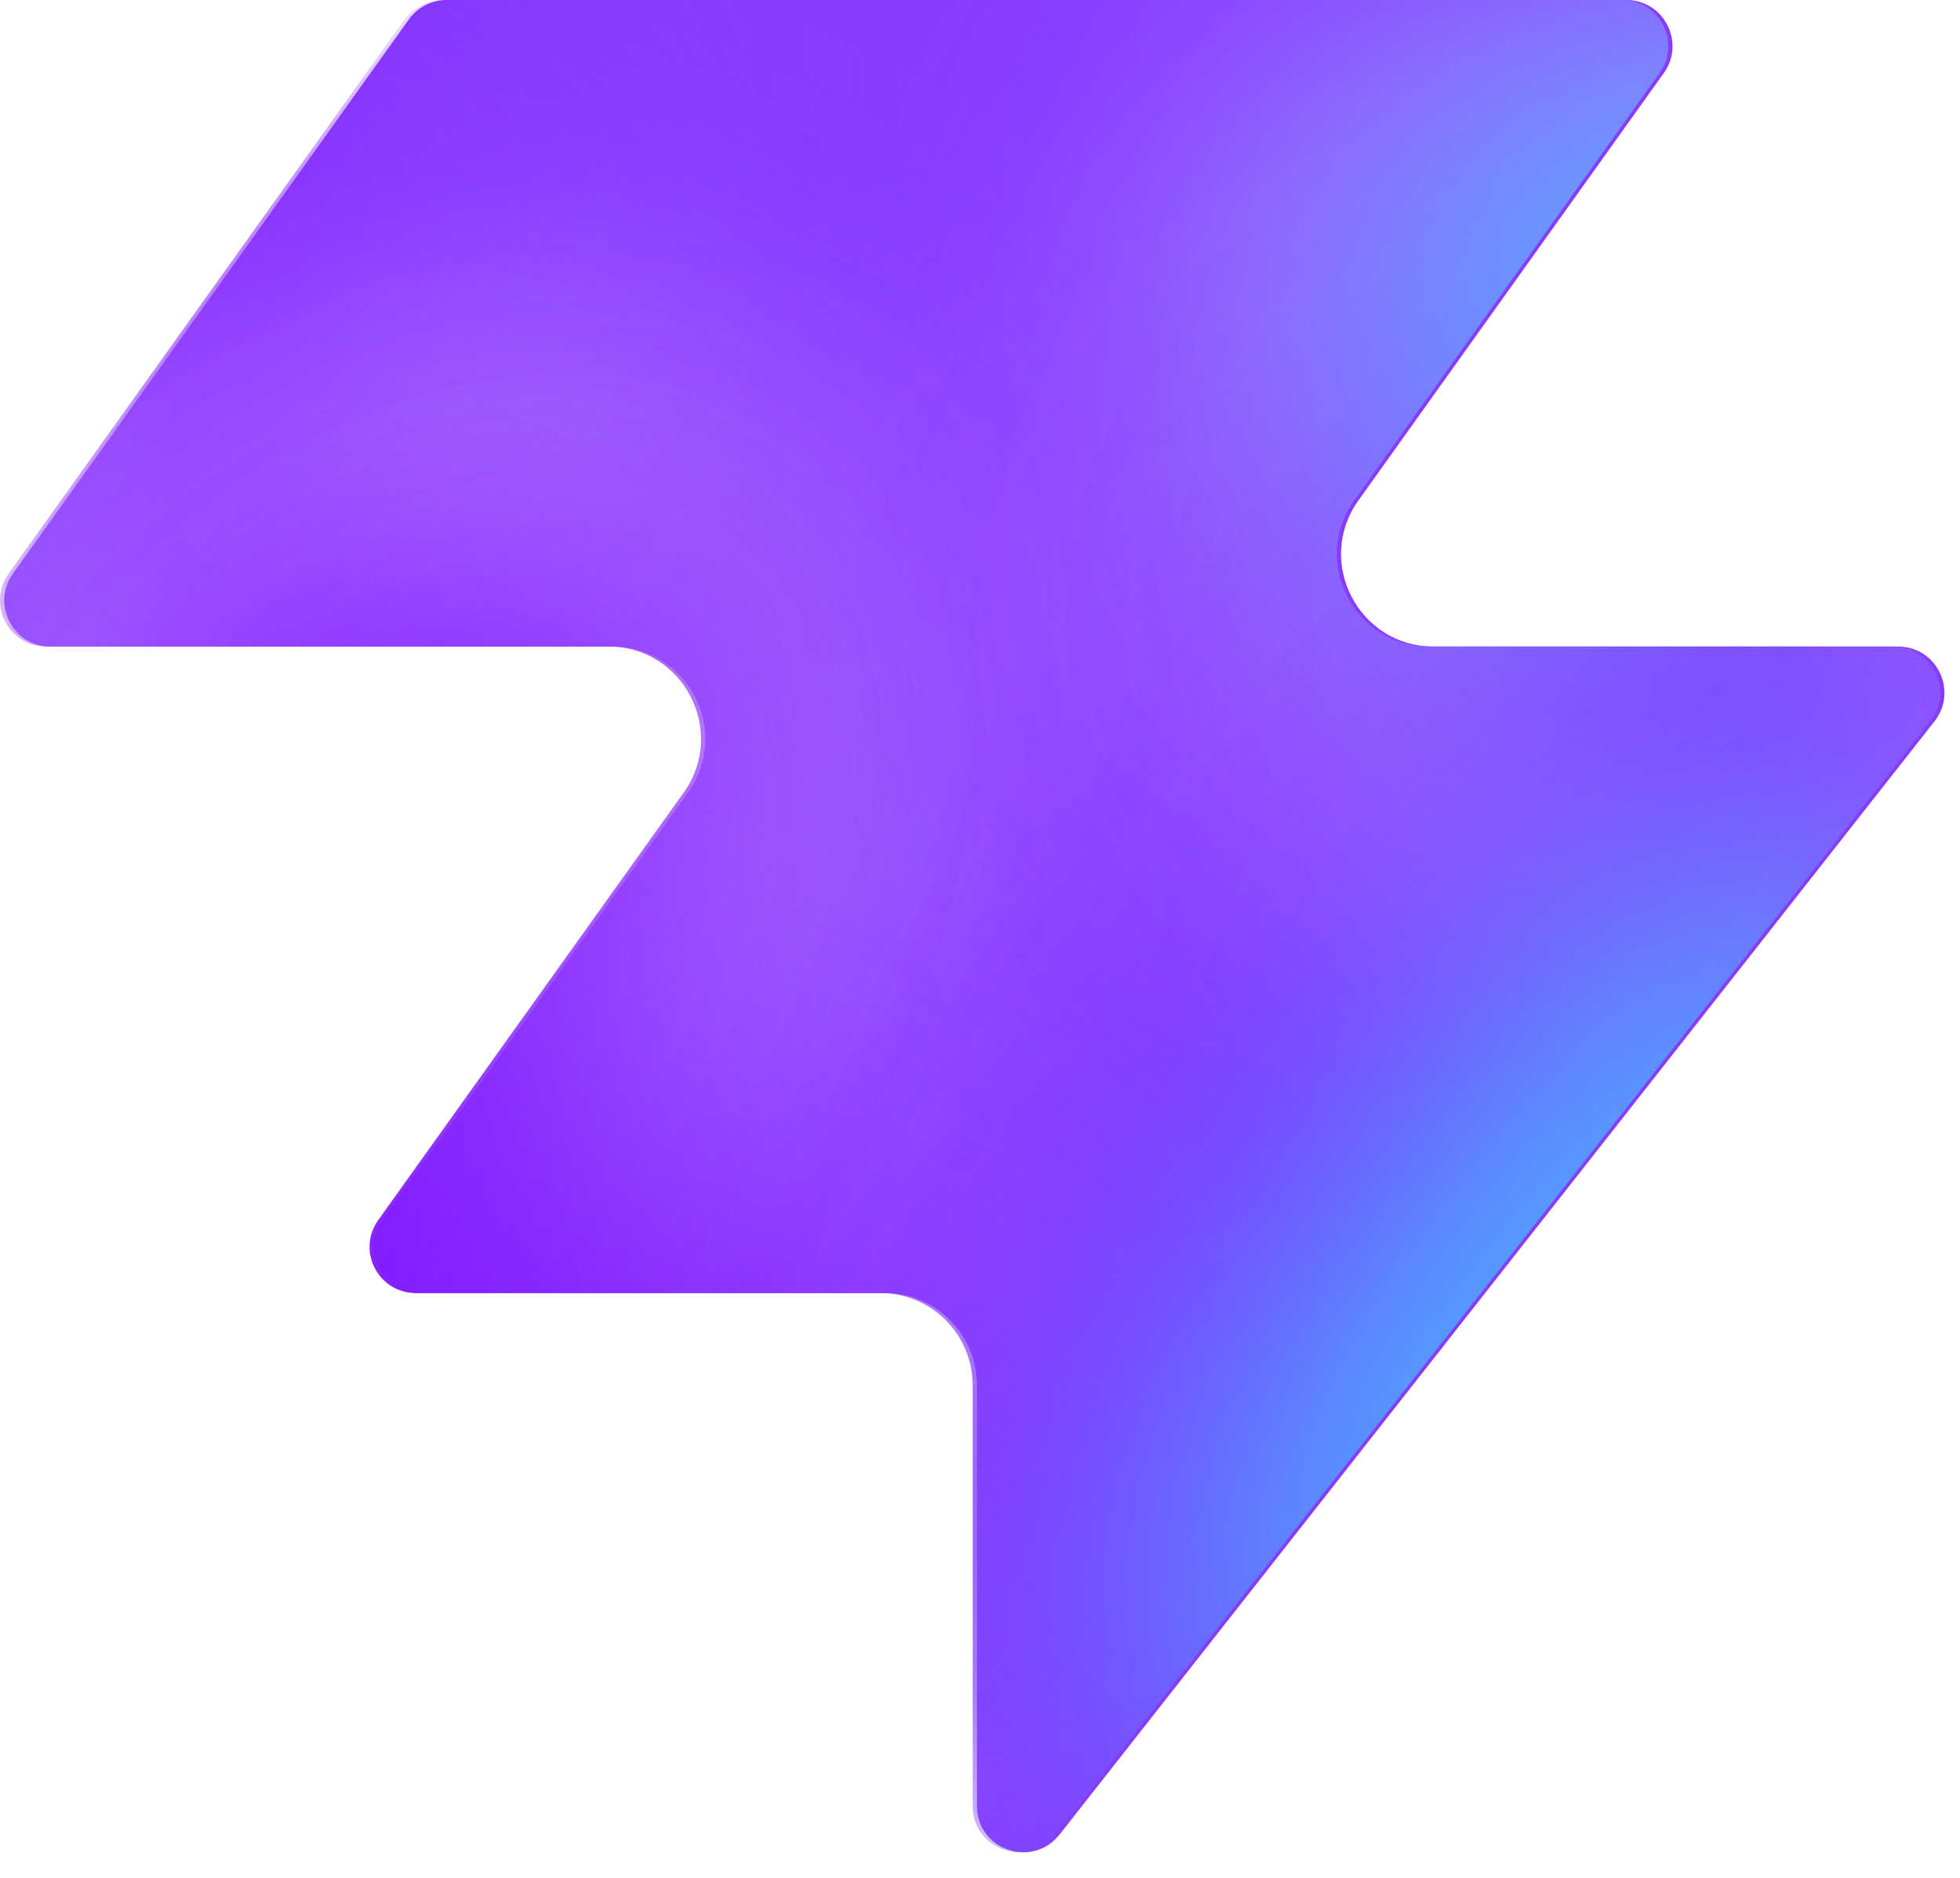
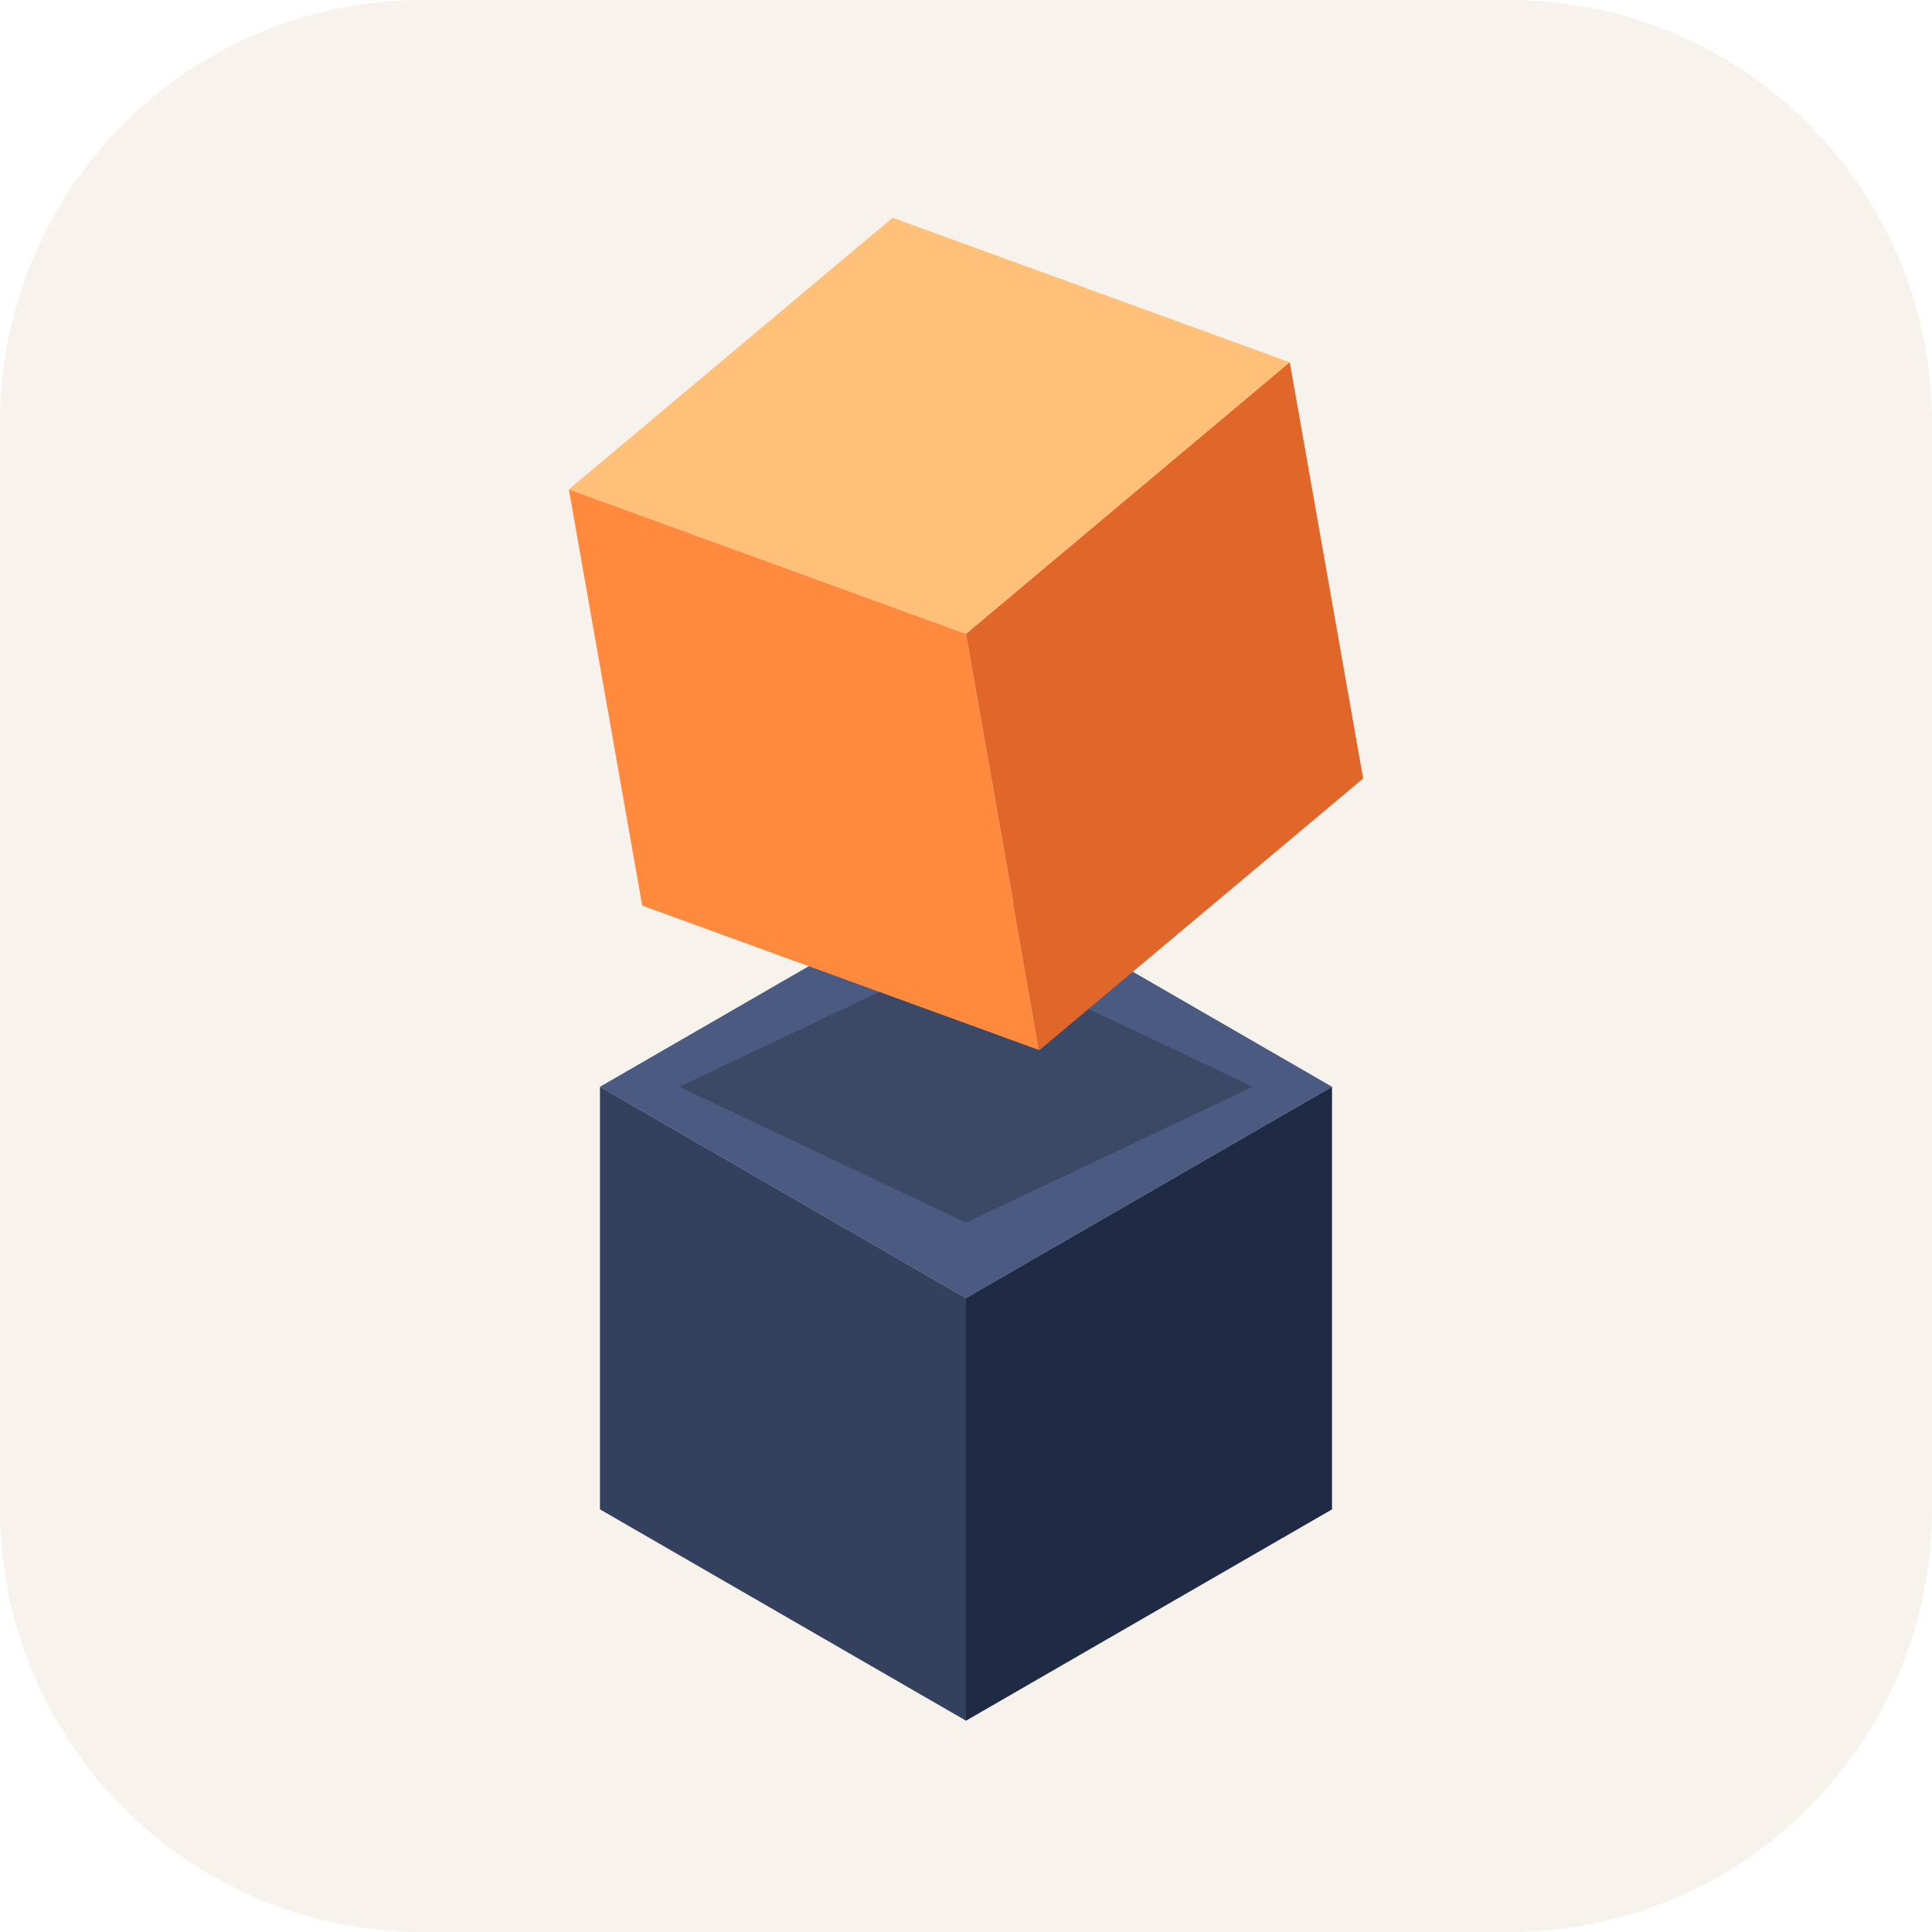
- <svg xmlns="http://www.w3.org/2000/svg" width="48" height="46" fill="none" viewBox="0 0 48 46">
-   <path fill="#863bff" d="M25.946 44.938c-.664.845-2.021.375-2.021-.698V33.937a2.26 2.26 0 0 0-2.262-2.262H10.287c-.92 0-1.456-1.04-.92-1.788l7.48-10.471c1.07-1.497 0-3.578-1.842-3.578H1.237c-.92 0-1.456-1.04-.92-1.788L10.013.474c.214-.297.556-.474.92-.474h28.894c.92 0 1.456 1.04.92 1.788l-7.48 10.471c-1.07 1.498 0 3.579 1.842 3.579h11.377c.943 0 1.473 1.088.89 1.83L25.947 44.94z" style="fill:#863bff;fill:color(display-p3 .525 .23 1);fill-opacity:1" />
-   <mask id="a" width="48" height="46" x="0" y="0" maskUnits="userSpaceOnUse" style="mask-type:alpha">
-     <path fill="#000" d="M25.842 44.938c-.664.844-2.021.375-2.021-.698V33.937a2.26 2.26 0 0 0-2.262-2.262H10.183c-.92 0-1.456-1.04-.92-1.788l7.48-10.471c1.07-1.498 0-3.579-1.842-3.579H1.133c-.92 0-1.456-1.04-.92-1.787L9.91.473c.214-.297.556-.474.92-.474h28.894c.92 0 1.456 1.04.92 1.788l-7.48 10.471c-1.07 1.498 0 3.578 1.842 3.578h11.377c.943 0 1.473 1.088.89 1.832L25.843 44.94z" style="fill:#000;fill-opacity:1" />
-   </mask>
-   <g mask="url(#a)">
-     <g filter="url(#b)">
-       <ellipse cx="5.508" cy="14.704" fill="#ede6ff" rx="5.508" ry="14.704" style="fill:#ede6ff;fill:color(display-p3 .927 .903 1);fill-opacity:1" transform="matrix(.00324 1 1 -.00324 -4.47 31.516)" />
-     </g>
-     <g filter="url(#c)">
-       <ellipse cx="10.399" cy="29.851" fill="#ede6ff" rx="10.399" ry="29.851" style="fill:#ede6ff;fill:color(display-p3 .927 .903 1);fill-opacity:1" transform="matrix(.00324 1 1 -.00324 -39.328 7.883)" />
-     </g>
-     <g filter="url(#d)">
-       <ellipse cx="5.508" cy="30.487" fill="#7e14ff" rx="5.508" ry="30.487" style="fill:#7e14ff;fill:color(display-p3 .492 .077 1);fill-opacity:1" transform="rotate(89.814 -25.913 -14.639)scale(1 -1)" />
-     </g>
-     <g filter="url(#e)">
-       <ellipse cx="5.508" cy="30.599" fill="#7e14ff" rx="5.508" ry="30.599" style="fill:#7e14ff;fill:color(display-p3 .492 .077 1);fill-opacity:1" transform="rotate(89.814 -32.644 -3.334)scale(1 -1)" />
-     </g>
-     <g filter="url(#f)">
-       <ellipse cx="5.508" cy="30.599" fill="#7e14ff" rx="5.508" ry="30.599" style="fill:#7e14ff;fill:color(display-p3 .492 .077 1);fill-opacity:1" transform="matrix(.00324 1 1 -.00324 -34.34 30.47)" />
-     </g>
-     <g filter="url(#g)">
-       <ellipse cx="14.072" cy="22.078" fill="#ede6ff" rx="14.072" ry="22.078" style="fill:#ede6ff;fill:color(display-p3 .927 .903 1);fill-opacity:1" transform="rotate(93.35 24.506 48.493)scale(-1 1)" />
-     </g>
-     <g filter="url(#h)">
-       <ellipse cx="3.47" cy="21.501" fill="#7e14ff" rx="3.47" ry="21.501" style="fill:#7e14ff;fill:color(display-p3 .492 .077 1);fill-opacity:1" transform="rotate(89.009 28.708 47.59)scale(-1 1)" />
-     </g>
-     <g filter="url(#i)">
-       <ellipse cx="3.47" cy="21.501" fill="#7e14ff" rx="3.47" ry="21.501" style="fill:#7e14ff;fill:color(display-p3 .492 .077 1);fill-opacity:1" transform="rotate(89.009 28.708 47.59)scale(-1 1)" />
-     </g>
-     <g filter="url(#j)">
-       <ellipse cx=".387" cy="8.972" fill="#7e14ff" rx="4.407" ry="29.108" style="fill:#7e14ff;fill:color(display-p3 .492 .077 1);fill-opacity:1" transform="rotate(39.51 .387 8.972)" />
-     </g>
-     <g filter="url(#k)">
-       <ellipse cx="47.523" cy="-6.092" fill="#7e14ff" rx="4.407" ry="29.108" style="fill:#7e14ff;fill:color(display-p3 .492 .077 1);fill-opacity:1" transform="rotate(37.892 47.523 -6.092)" />
-     </g>
-     <g filter="url(#l)">
-       <ellipse cx="41.412" cy="6.333" fill="#47bfff" rx="5.971" ry="9.665" style="fill:#47bfff;fill:color(display-p3 .28 .748 1);fill-opacity:1" transform="rotate(37.892 41.412 6.333)" />
-     </g>
-     <g filter="url(#m)">
-       <ellipse cx="-1.879" cy="38.332" fill="#7e14ff" rx="4.407" ry="29.108" style="fill:#7e14ff;fill:color(display-p3 .492 .077 1);fill-opacity:1" transform="rotate(37.892 -1.88 38.332)" />
-     </g>
-     <g filter="url(#n)">
-       <ellipse cx="-1.879" cy="38.332" fill="#7e14ff" rx="4.407" ry="29.108" style="fill:#7e14ff;fill:color(display-p3 .492 .077 1);fill-opacity:1" transform="rotate(37.892 -1.88 38.332)" />
-     </g>
-     <g filter="url(#o)">
-       <ellipse cx="35.651" cy="29.907" fill="#7e14ff" rx="4.407" ry="29.108" style="fill:#7e14ff;fill:color(display-p3 .492 .077 1);fill-opacity:1" transform="rotate(37.892 35.651 29.907)" />
-     </g>
-     <g filter="url(#p)">
-       <ellipse cx="38.418" cy="32.4" fill="#47bfff" rx="5.971" ry="15.297" style="fill:#47bfff;fill:color(display-p3 .28 .748 1);fill-opacity:1" transform="rotate(37.892 38.418 32.4)" />
-     </g>
+ <svg xmlns="http://www.w3.org/2000/svg" viewBox="0 0 256 256">
+   <rect width="256" height="256" rx="56" fill="#F7F3EC" />
+   <path d="M128 116 176.5 144 128 172 79.5 144Z" fill="#4A5A80" />
+   <path d="M79.5 144 128 172V228L79.5 200Z" fill="#33415F" />
+   <path d="M128 172 176.5 144V200L128 228Z" fill="#1F2A44" />
+   <path d="M128 126 166 144 128 162 90 144Z" fill="#000" opacity="0.2" />
+   <g transform="rotate(-10 128 84)">
+     <path d="M128 28 176.5 56 128 84 79.5 56Z" fill="#FFC07A" />
+     <path d="M79.5 56 128 84V140L79.5 112Z" fill="#FF8A3D" />
+     <path d="M128 84 176.5 56V112L128 140Z" fill="#E0662A" />
  </g>
-   <defs>
-     <filter id="b" width="60.045" height="41.654" x="-19.77" y="16.149" color-interpolation-filters="sRGB" filterUnits="userSpaceOnUse">
-       <feFlood flood-opacity="0" result="BackgroundImageFix" />
-       <feBlend in="SourceGraphic" in2="BackgroundImageFix" result="shape" />
-       <feGaussianBlur result="effect1_foregroundBlur_2002_17158" stdDeviation="7.659" />
-     </filter>
-     <filter id="c" width="90.34" height="51.437" x="-54.613" y="-7.533" color-interpolation-filters="sRGB" filterUnits="userSpaceOnUse">
-       <feFlood flood-opacity="0" result="BackgroundImageFix" />
-       <feBlend in="SourceGraphic" in2="BackgroundImageFix" result="shape" />
-       <feGaussianBlur result="effect1_foregroundBlur_2002_17158" stdDeviation="7.659" />
-     </filter>
-     <filter id="d" width="79.355" height="29.4" x="-49.64" y="2.03" color-interpolation-filters="sRGB" filterUnits="userSpaceOnUse">
-       <feFlood flood-opacity="0" result="BackgroundImageFix" />
-       <feBlend in="SourceGraphic" in2="BackgroundImageFix" result="shape" />
-       <feGaussianBlur result="effect1_foregroundBlur_2002_17158" stdDeviation="4.596" />
-     </filter>
-     <filter id="e" width="79.579" height="29.4" x="-45.045" y="20.029" color-interpolation-filters="sRGB" filterUnits="userSpaceOnUse">
-       <feFlood flood-opacity="0" result="BackgroundImageFix" />
-       <feBlend in="SourceGraphic" in2="BackgroundImageFix" result="shape" />
-       <feGaussianBlur result="effect1_foregroundBlur_2002_17158" stdDeviation="4.596" />
-     </filter>
-     <filter id="f" width="79.579" height="29.4" x="-43.513" y="21.178" color-interpolation-filters="sRGB" filterUnits="userSpaceOnUse">
-       <feFlood flood-opacity="0" result="BackgroundImageFix" />
-       <feBlend in="SourceGraphic" in2="BackgroundImageFix" result="shape" />
-       <feGaussianBlur result="effect1_foregroundBlur_2002_17158" stdDeviation="4.596" />
-     </filter>
-     <filter id="g" width="74.749" height="58.852" x="15.756" y="-17.901" color-interpolation-filters="sRGB" filterUnits="userSpaceOnUse">
-       <feFlood flood-opacity="0" result="BackgroundImageFix" />
-       <feBlend in="SourceGraphic" in2="BackgroundImageFix" result="shape" />
-       <feGaussianBlur result="effect1_foregroundBlur_2002_17158" stdDeviation="7.659" />
-     </filter>
-     <filter id="h" width="61.377" height="25.362" x="23.548" y="2.284" color-interpolation-filters="sRGB" filterUnits="userSpaceOnUse">
-       <feFlood flood-opacity="0" result="BackgroundImageFix" />
-       <feBlend in="SourceGraphic" in2="BackgroundImageFix" result="shape" />
-       <feGaussianBlur result="effect1_foregroundBlur_2002_17158" stdDeviation="4.596" />
-     </filter>
-     <filter id="i" width="61.377" height="25.362" x="23.548" y="2.284" color-interpolation-filters="sRGB" filterUnits="userSpaceOnUse">
-       <feFlood flood-opacity="0" result="BackgroundImageFix" />
-       <feBlend in="SourceGraphic" in2="BackgroundImageFix" result="shape" />
-       <feGaussianBlur result="effect1_foregroundBlur_2002_17158" stdDeviation="4.596" />
-     </filter>
-     <filter id="j" width="56.045" height="63.649" x="-27.636" y="-22.853" color-interpolation-filters="sRGB" filterUnits="userSpaceOnUse">
-       <feFlood flood-opacity="0" result="BackgroundImageFix" />
-       <feBlend in="SourceGraphic" in2="BackgroundImageFix" result="shape" />
-       <feGaussianBlur result="effect1_foregroundBlur_2002_17158" stdDeviation="4.596" />
-     </filter>
-     <filter id="k" width="54.814" height="64.646" x="20.116" y="-38.415" color-interpolation-filters="sRGB" filterUnits="userSpaceOnUse">
-       <feFlood flood-opacity="0" result="BackgroundImageFix" />
-       <feBlend in="SourceGraphic" in2="BackgroundImageFix" result="shape" />
-       <feGaussianBlur result="effect1_foregroundBlur_2002_17158" stdDeviation="4.596" />
-     </filter>
-     <filter id="l" width="33.541" height="35.313" x="24.641" y="-11.323" color-interpolation-filters="sRGB" filterUnits="userSpaceOnUse">
-       <feFlood flood-opacity="0" result="BackgroundImageFix" />
-       <feBlend in="SourceGraphic" in2="BackgroundImageFix" result="shape" />
-       <feGaussianBlur result="effect1_foregroundBlur_2002_17158" stdDeviation="4.596" />
-     </filter>
-     <filter id="m" width="54.814" height="64.646" x="-29.286" y="6.009" color-interpolation-filters="sRGB" filterUnits="userSpaceOnUse">
-       <feFlood flood-opacity="0" result="BackgroundImageFix" />
-       <feBlend in="SourceGraphic" in2="BackgroundImageFix" result="shape" />
-       <feGaussianBlur result="effect1_foregroundBlur_2002_17158" stdDeviation="4.596" />
-     </filter>
-     <filter id="n" width="54.814" height="64.646" x="-29.286" y="6.009" color-interpolation-filters="sRGB" filterUnits="userSpaceOnUse">
-       <feFlood flood-opacity="0" result="BackgroundImageFix" />
-       <feBlend in="SourceGraphic" in2="BackgroundImageFix" result="shape" />
-       <feGaussianBlur result="effect1_foregroundBlur_2002_17158" stdDeviation="4.596" />
-     </filter>
-     <filter id="o" width="54.814" height="64.646" x="8.244" y="-2.416" color-interpolation-filters="sRGB" filterUnits="userSpaceOnUse">
-       <feFlood flood-opacity="0" result="BackgroundImageFix" />
-       <feBlend in="SourceGraphic" in2="BackgroundImageFix" result="shape" />
-       <feGaussianBlur result="effect1_foregroundBlur_2002_17158" stdDeviation="4.596" />
-     </filter>
-     <filter id="p" width="39.409" height="43.623" x="18.713" y="10.588" color-interpolation-filters="sRGB" filterUnits="userSpaceOnUse">
-       <feFlood flood-opacity="0" result="BackgroundImageFix" />
-       <feBlend in="SourceGraphic" in2="BackgroundImageFix" result="shape" />
-       <feGaussianBlur result="effect1_foregroundBlur_2002_17158" stdDeviation="4.596" />
-     </filter>
-   </defs>
</svg>
